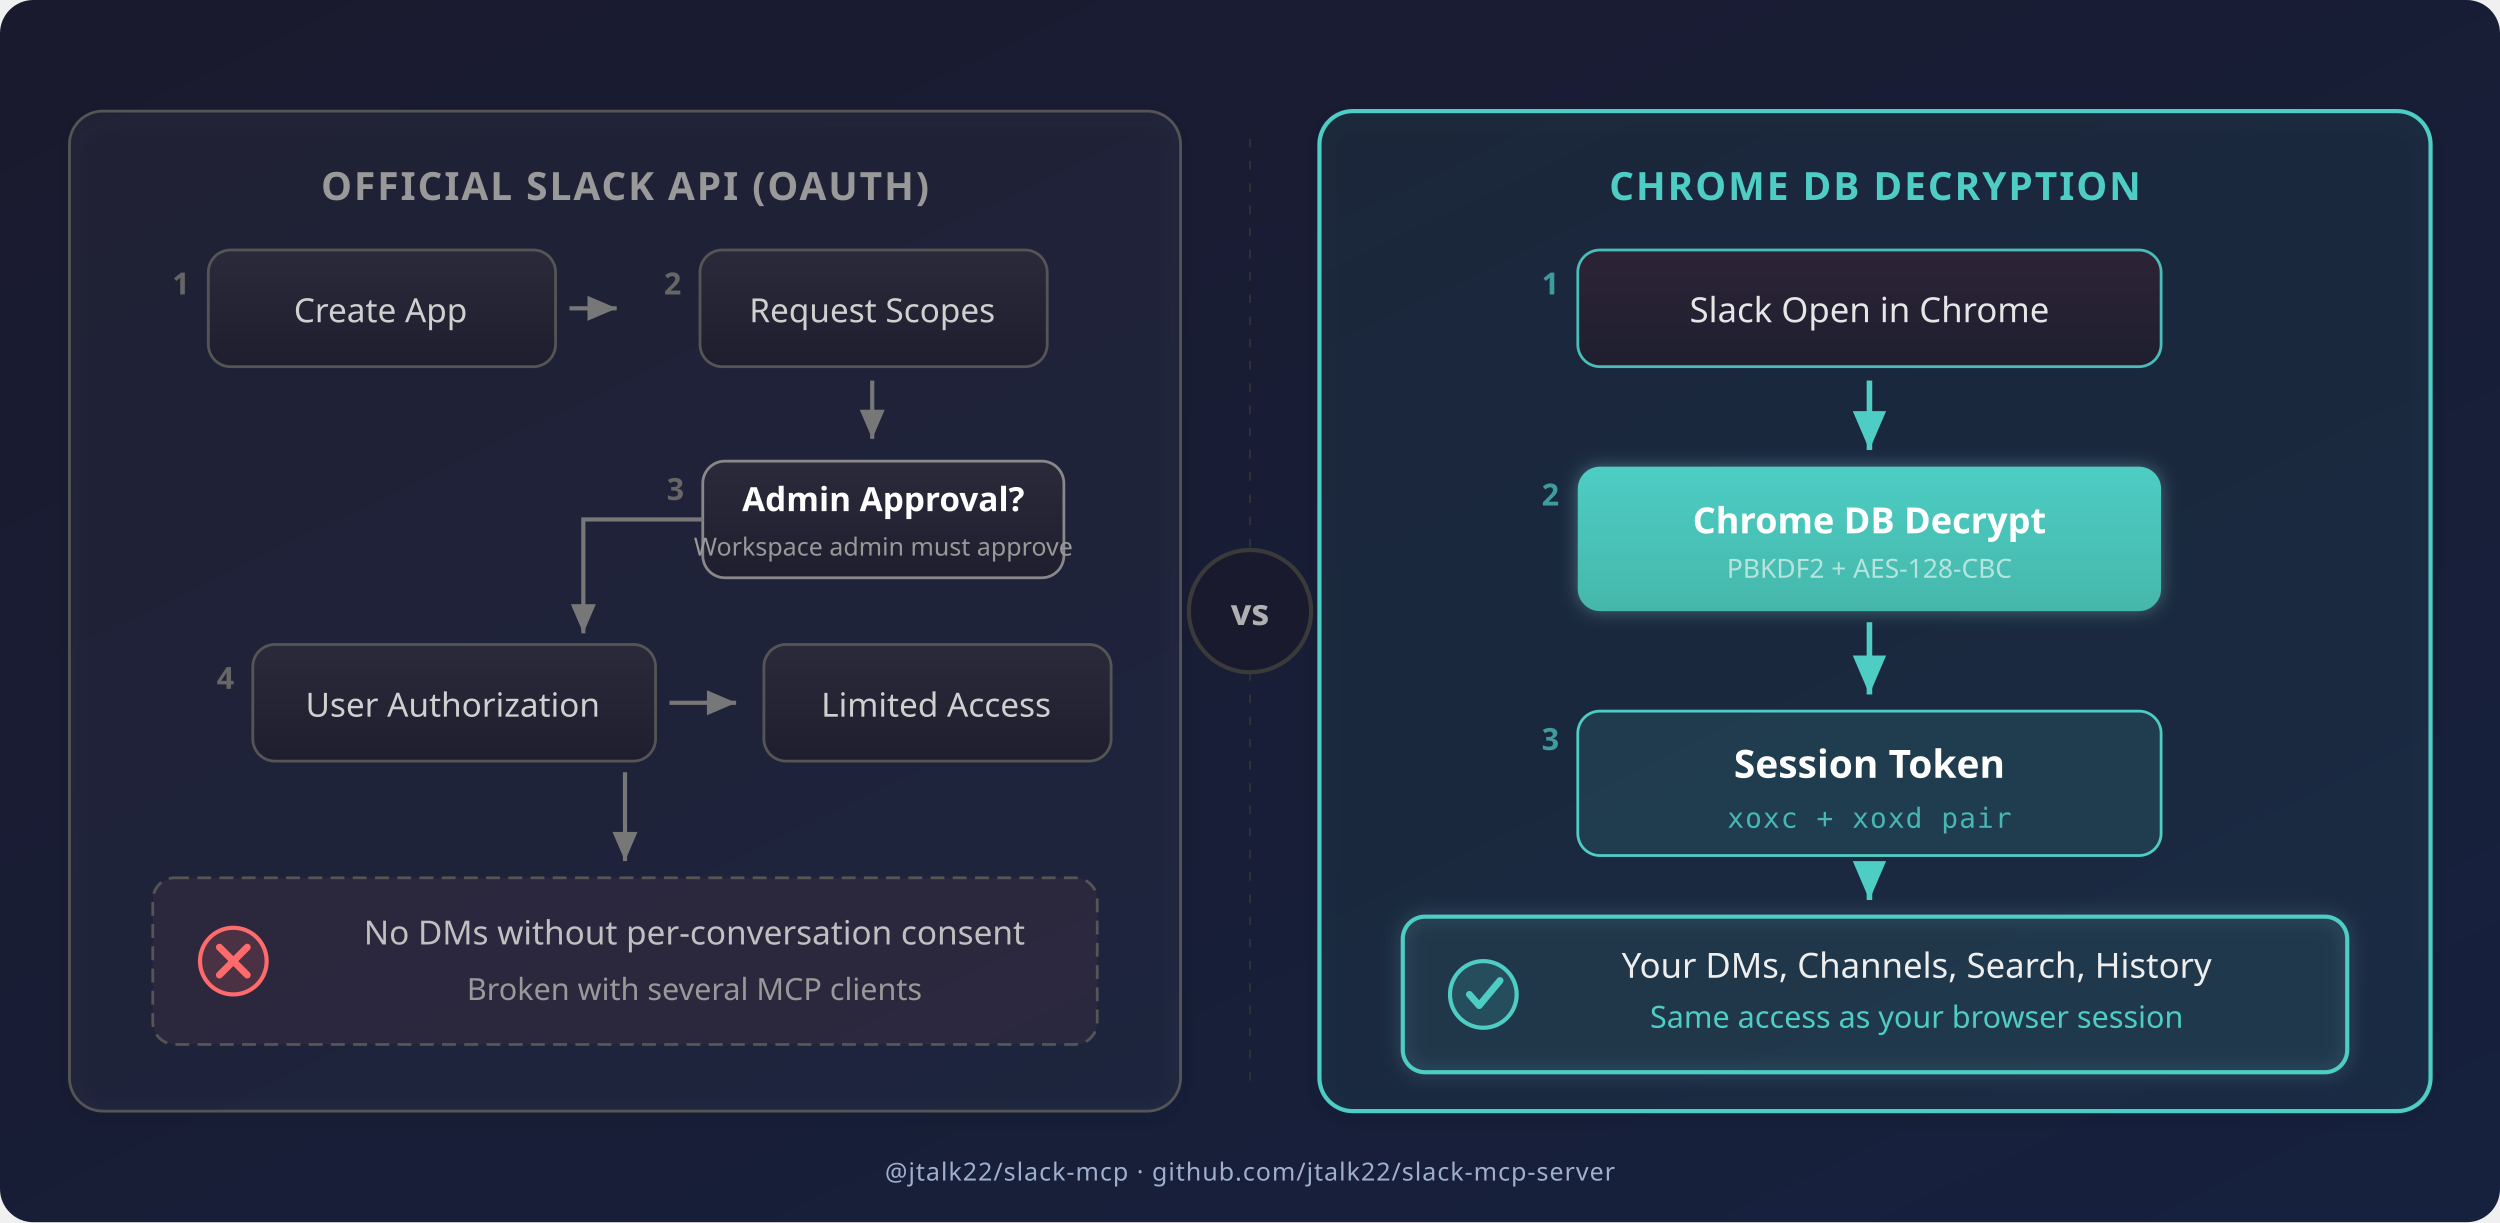
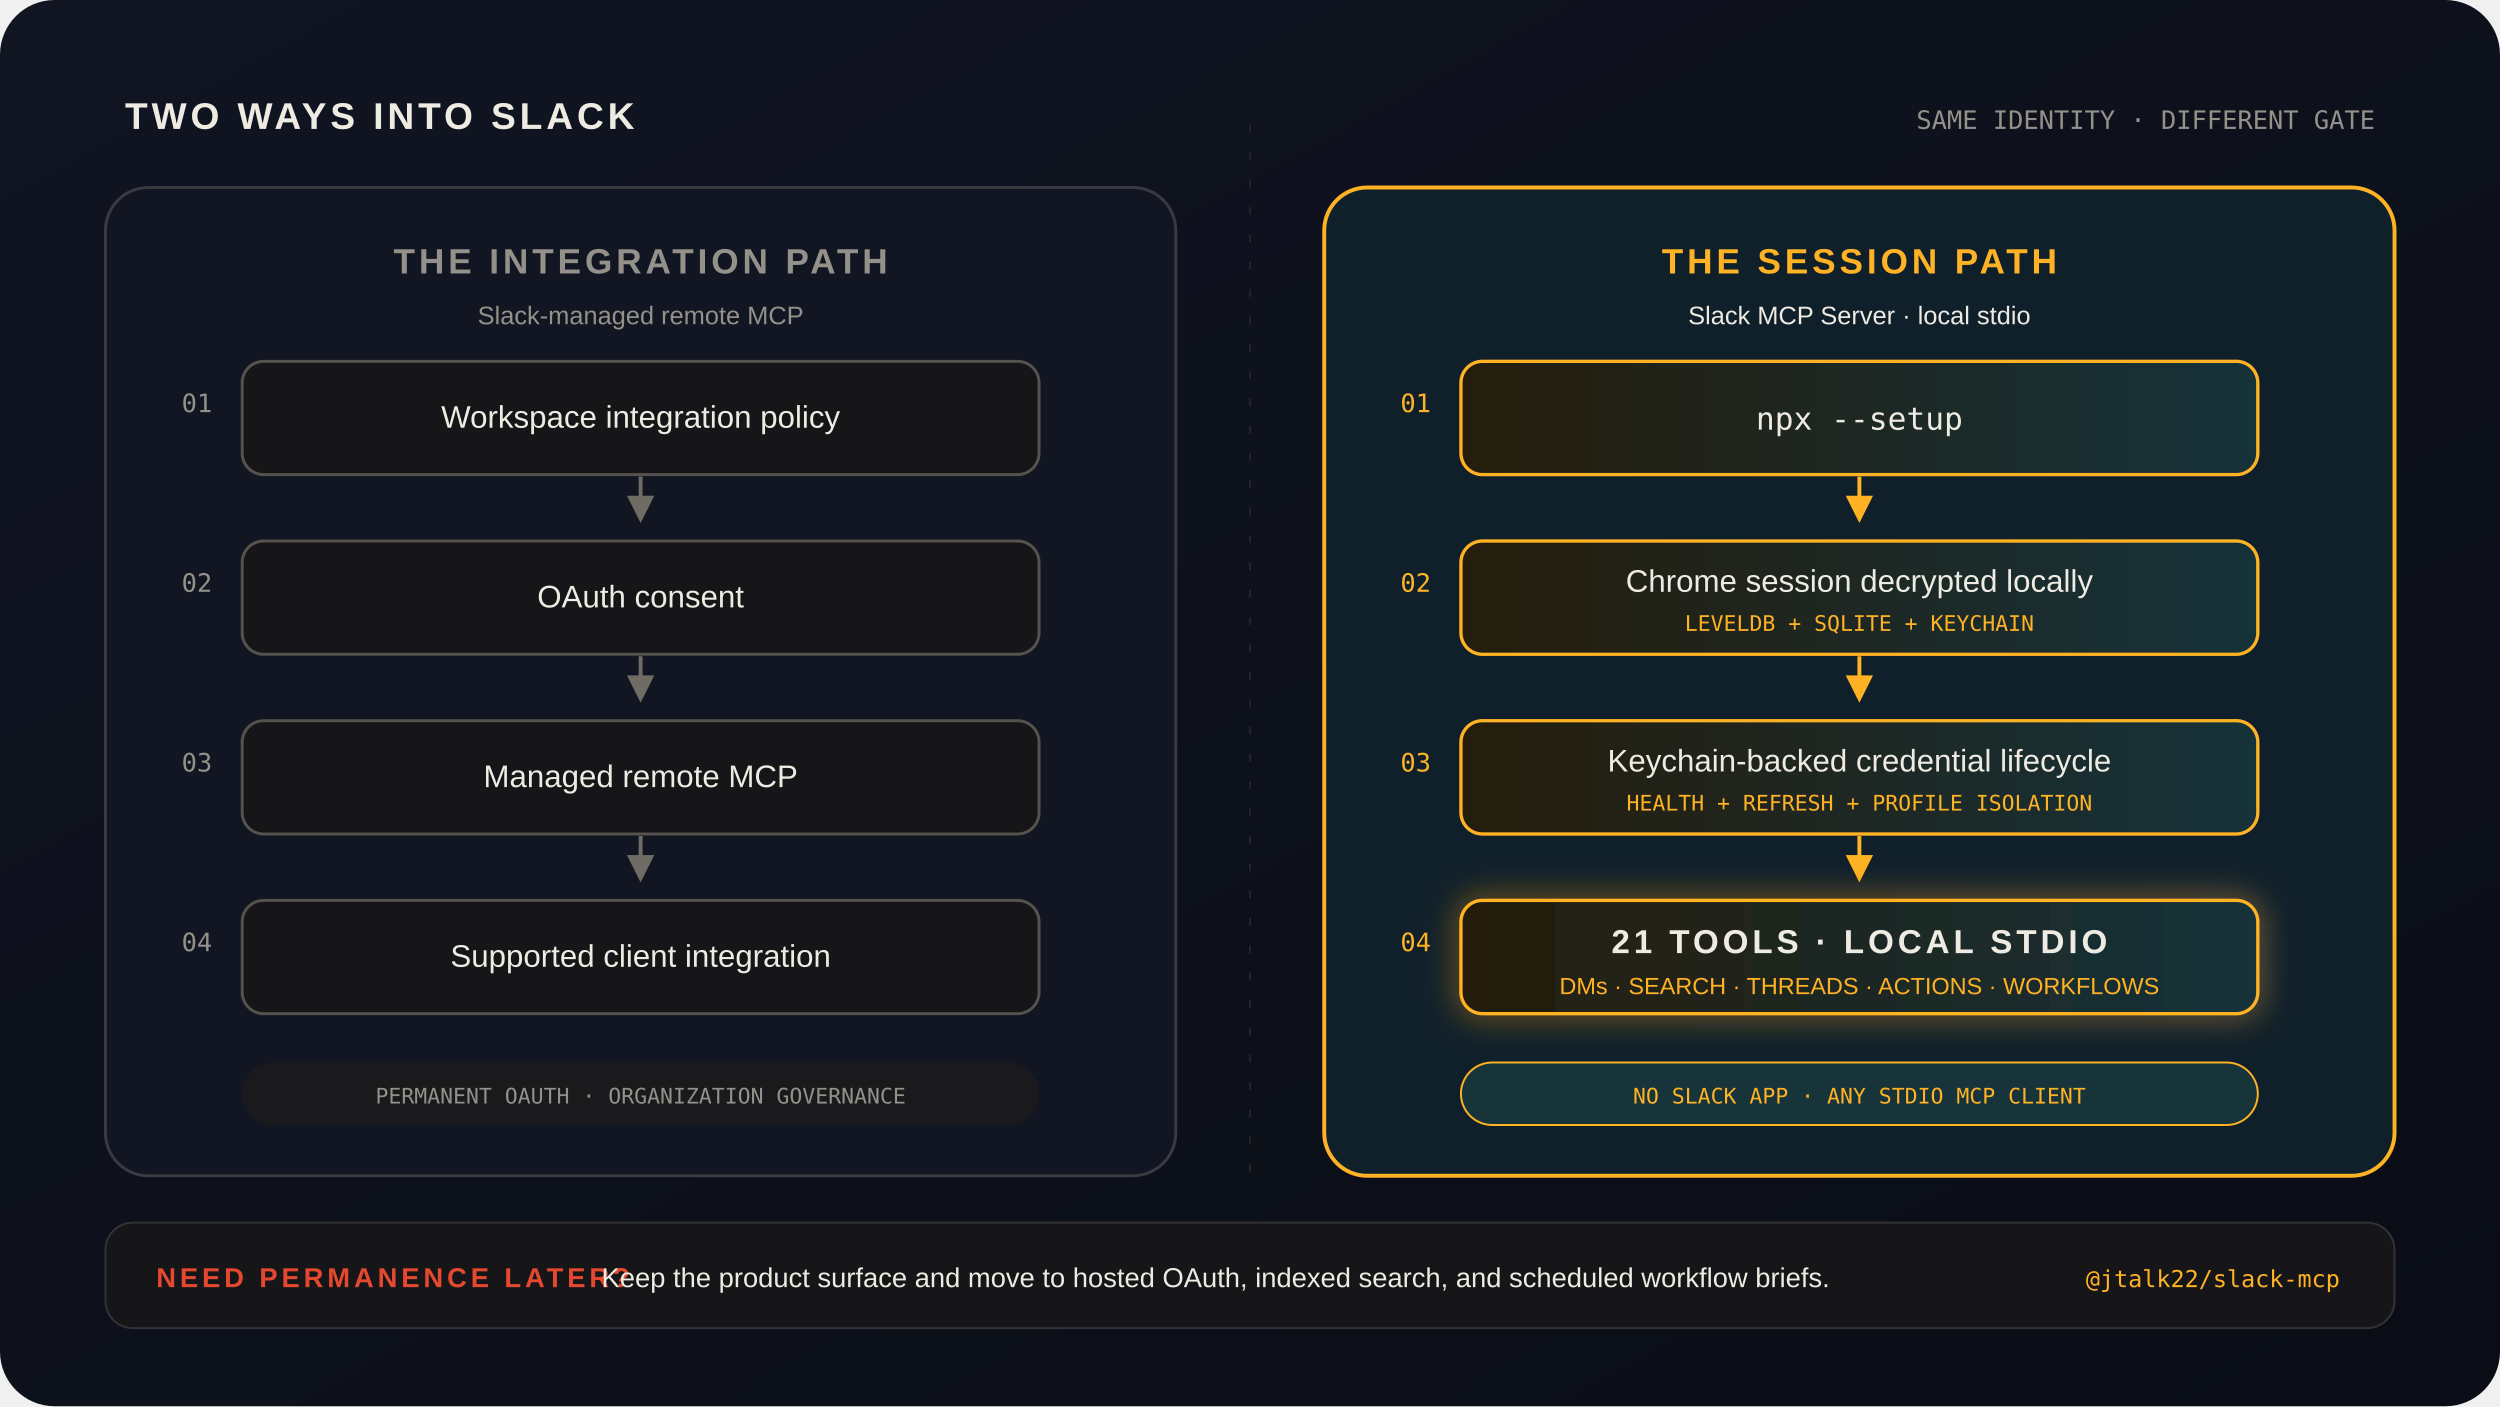
- <svg xmlns="http://www.w3.org/2000/svg" viewBox="0 0 900 440">
+ <svg xmlns="http://www.w3.org/2000/svg" width="1280" height="720" viewBox="0 0 1280 720" role="img" aria-labelledby="title desc">
  <defs>
-     <linearGradient id="bgGrad" x1="0%" y1="0%" x2="100%" y2="100%">
-       <stop offset="0%" style="stop-color:#1a1a2e" />
-       <stop offset="100%" style="stop-color:#16213e" />
+     <linearGradient id="ground" x1="0" y1="0" x2="1" y2="1">
+       <stop offset="0" stop-color="#111522" />
+       <stop offset="1" stop-color="#0a0d15" />
    </linearGradient>
-     <linearGradient id="boxGradMuted" x1="0%" y1="0%" x2="0%" y2="100%">
-       <stop offset="0%" style="stop-color:#2a2a3a" />
-       <stop offset="100%" style="stop-color:#1e1e2e" />
+     <linearGradient id="session" x1="0" y1="0" x2="1" y2="0">
+       <stop offset="0" stop-color="#251d0c" />
+       <stop offset="1" stop-color="#16323a" />
    </linearGradient>
-     <linearGradient id="boxGradOrange" x1="0%" y1="0%" x2="0%" y2="100%">
-       <stop offset="0%" style="stop-color:#4ecdc4" />
-       <stop offset="100%" style="stop-color:#45b7aa" />
-     </linearGradient>
-     <linearGradient id="boxGradOrangeSoft" x1="0%" y1="0%" x2="0%" y2="100%">
-       <stop offset="0%" style="stop-color:#2e2235" />
-       <stop offset="100%" style="stop-color:#1e1e2e" />
-     </linearGradient>
-     <filter id="glowOrange" x="-20%" y="-20%" width="140%" height="140%">
-       <feGaussianBlur in="SourceGraphic" stdDeviation="3" result="blur" />
-       <feColorMatrix in="blur" type="matrix" values="0 0 0 0 0.306  0 0 0 0 0.804  0 0 0 0 0.769  0 0 0 0.35 0" result="glow" />
+     <filter id="tealGlow" x="-40%" y="-40%" width="180%" height="180%">
+       <feGaussianBlur stdDeviation="8" result="blur" />
      <feMerge>
-         <feMergeNode in="glow" />
+         <feMergeNode in="blur" />
        <feMergeNode in="SourceGraphic" />
      </feMerge>
    </filter>
-     <filter id="shadow" x="-5%" y="-5%" width="115%" height="115%">
-       <feDropShadow dx="0" dy="2" stdDeviation="3" flood-color="#000000" flood-opacity="0.3" />
-     </filter>
-     <marker id="arrowMuted" markerWidth="8" markerHeight="8" refX="7" refY="3" orient="auto" markerUnits="strokeWidth">
-       <path d="M0,0 L0,6 L7,3 z" fill="#777777" />
+     <marker id="arrowMuted" viewBox="0 0 10 10" refX="8" refY="5" markerWidth="7" markerHeight="7" orient="auto-start-reverse">
+       <path d="M 0 0 L 10 5 L 0 10 z" fill="#6f6c64" />
    </marker>
-     <marker id="arrowOrange" markerWidth="8" markerHeight="8" refX="7" refY="3" orient="auto" markerUnits="strokeWidth">
-       <path d="M0,0 L0,6 L7,3 z" fill="#4ecdc4" />
+     <marker id="arrowTeal" viewBox="0 0 10 10" refX="8" refY="5" markerWidth="7" markerHeight="7" orient="auto-start-reverse">
+       <path d="M 0 0 L 10 5 L 0 10 z" fill="#ffb224" />
    </marker>
+     <style>
+       .display { font-family: "Arial Narrow", "Helvetica Neue", Arial, sans-serif; font-weight: 700; letter-spacing: 2px; }
+       .body { font-family: "Helvetica Neue", Arial, sans-serif; }
+       .mono { font-family: ui-monospace, SFMono-Regular, Menlo, Consolas, monospace; }
+       .step { fill: #161619; stroke: #55534d; stroke-width: 1.5; }
+       .step-right { fill: url(#session); stroke: #ffb224; stroke-width: 1.7; }
+       .muted { fill: #94918a; }
+       .paper { fill: #eeebe3; }
+       .teal { fill: #ffb224; }
+       .coral { fill: #e5482f; }
+     </style>
  </defs>
-   <rect width="900" height="440" fill="url(#bgGrad)" rx="12" />
-   <rect x="25" y="40" width="400" height="360" rx="12" fill="rgba(255,255,255,0.025)" stroke="#555555" stroke-width="1" filter="url(#shadow)" />
-   <text x="225" y="72" text-anchor="middle" fill="#999999" font-family="'Space Grotesk', 'Segoe UI', sans-serif" font-size="14" font-weight="600" letter-spacing="0.05em">OFFICIAL SLACK API (OAUTH)</text>
-   <text x="62" y="106" fill="#666666" font-family="'Space Grotesk', 'Segoe UI', sans-serif" font-size="11" font-weight="700">1</text>
-   <rect x="75" y="90" width="125" height="42" rx="8" fill="url(#boxGradMuted)" stroke="#555555" stroke-width="1" />
-   <text x="137" y="116" text-anchor="middle" fill="#d0d0d0" font-family="'IBM Plex Sans', 'Segoe UI', sans-serif" font-size="12">Create App</text>
-   <line x1="205" y1="111" x2="222" y2="111" stroke="#777777" stroke-width="1.5" marker-end="url(#arrowMuted)" />
-   <text x="239" y="106" fill="#666666" font-family="'Space Grotesk', 'Segoe UI', sans-serif" font-size="11" font-weight="700">2</text>
-   <rect x="252" y="90" width="125" height="42" rx="8" fill="url(#boxGradMuted)" stroke="#555555" stroke-width="1" />
-   <text x="314" y="116" text-anchor="middle" fill="#d0d0d0" font-family="'IBM Plex Sans', 'Segoe UI', sans-serif" font-size="12">Request Scopes</text>
-   <line x1="314" y1="137" x2="314" y2="158" stroke="#777777" stroke-width="1.5" marker-end="url(#arrowMuted)" />
-   <text x="240" y="180" fill="#666666" font-family="'Space Grotesk', 'Segoe UI', sans-serif" font-size="11" font-weight="700">3</text>
-   <rect x="253" y="166" width="130" height="42" rx="8" fill="url(#boxGradMuted)" stroke="#888888" stroke-width="1" />
-   <text x="318" y="184" text-anchor="middle" fill="#ffffff" font-family="'IBM Plex Sans', 'Segoe UI', sans-serif" font-size="12" font-weight="600">Admin Approval?</text>
-   <text x="318" y="200" text-anchor="middle" fill="#999999" font-family="'IBM Plex Sans', 'Segoe UI', sans-serif" font-size="9">Workspace admin must approve</text>
-   <path d="M 253 187 L 210 187 L 210 228" stroke="#777777" stroke-width="1.5" fill="none" marker-end="url(#arrowMuted)" />
-   <text x="78" y="248" fill="#666666" font-family="'Space Grotesk', 'Segoe UI', sans-serif" font-size="11" font-weight="700">4</text>
-   <rect x="91" y="232" width="145" height="42" rx="8" fill="url(#boxGradMuted)" stroke="#555555" stroke-width="1" />
-   <text x="163" y="258" text-anchor="middle" fill="#d0d0d0" font-family="'IBM Plex Sans', 'Segoe UI', sans-serif" font-size="12">User Authorization</text>
-   <line x1="241" y1="253" x2="265" y2="253" stroke="#777777" stroke-width="1.5" marker-end="url(#arrowMuted)" />
-   <text x="275" y="248" fill="#666666" font-family="'Space Grotesk', 'Segoe UI', sans-serif" font-size="11" font-weight="700">5</text>
-   <rect x="275" y="232" width="125" height="42" rx="8" fill="url(#boxGradMuted)" stroke="#555555" stroke-width="1" />
-   <text x="337" y="258" text-anchor="middle" fill="#d0d0d0" font-family="'IBM Plex Sans', 'Segoe UI', sans-serif" font-size="12">Limited Access</text>
-   <line x1="225" y1="278" x2="225" y2="310" stroke="#777777" stroke-width="1.5" marker-end="url(#arrowMuted)" />
-   <rect x="55" y="316" width="340" height="60" rx="8" fill="rgba(255,107,107,0.06)" stroke="#555555" stroke-width="1" stroke-dasharray="5,3" />
-   <circle cx="84" cy="346" r="12" fill="rgba(255,107,107,0.15)" stroke="#ff6b6b" stroke-width="1.5" />
-   <g transform="translate(84,346)">
-     <line x1="-5" y1="-5" x2="5" y2="5" stroke="#ff6b6b" stroke-width="2.5" stroke-linecap="round" />
-     <line x1="5" y1="-5" x2="-5" y2="5" stroke="#ff6b6b" stroke-width="2.5" stroke-linecap="round" />
+   <rect width="1280" height="720" rx="28" fill="url(#ground)" />
+   <path d="M640 64 V602" stroke="#242428" stroke-width="1" stroke-dasharray="4 10" />
+   <text x="64" y="66" class="display paper" font-size="19">TWO WAYS INTO SLACK</text>
+   <text x="1216" y="66" class="mono muted" font-size="13" text-anchor="end">SAME IDENTITY · DIFFERENT GATE</text>
+   <rect x="54" y="96" width="548" height="506" rx="22" fill="#121622" stroke="#3a3a40" stroke-width="1.5" />
+   <rect x="678" y="96" width="548" height="506" rx="22" fill="#10202b" stroke="#ffb224" stroke-width="2" />
+   <text x="328" y="140" class="display muted" font-size="18" text-anchor="middle">THE INTEGRATION PATH</text>
+   <text x="952" y="140" class="display teal" font-size="18" text-anchor="middle">THE SESSION PATH</text>
+   <text x="328" y="166" class="body muted" font-size="13" text-anchor="middle">Slack-managed remote MCP</text>
+   <text x="952" y="166" class="body paper" font-size="13" text-anchor="middle">Slack MCP Server · local stdio</text>
+   <g>
+     <text x="93" y="211" class="mono muted" font-size="13">01</text>
+     <rect x="124" y="185" width="408" height="58" rx="11" class="step" />
+     <text x="328" y="219" class="body paper" font-size="16" text-anchor="middle">Workspace integration policy</text>
+     <path d="M328 244 V265" stroke="#6f6c64" stroke-width="2" marker-end="url(#arrowMuted)" />
+     <text x="93" y="303" class="mono muted" font-size="13">02</text>
+     <rect x="124" y="277" width="408" height="58" rx="11" class="step" />
+     <text x="328" y="311" class="body paper" font-size="16" text-anchor="middle">OAuth consent</text>
+     <path d="M328 336 V357" stroke="#6f6c64" stroke-width="2" marker-end="url(#arrowMuted)" />
+     <text x="93" y="395" class="mono muted" font-size="13">03</text>
+     <rect x="124" y="369" width="408" height="58" rx="11" class="step" />
+     <text x="328" y="403" class="body paper" font-size="16" text-anchor="middle">Managed remote MCP</text>
+     <path d="M328 428 V449" stroke="#6f6c64" stroke-width="2" marker-end="url(#arrowMuted)" />
+     <text x="93" y="487" class="mono muted" font-size="13">04</text>
+     <rect x="124" y="461" width="408" height="58" rx="11" class="step" />
+     <text x="328" y="495" class="body paper" font-size="16" text-anchor="middle">Supported client integration</text>
  </g>
-   <text x="250" y="340" text-anchor="middle" fill="#c0c0c0" font-family="'IBM Plex Sans', 'Segoe UI', sans-serif" font-size="12">No DMs without per-conversation consent</text>
-   <text x="250" y="360" text-anchor="middle" fill="#999999" font-family="'IBM Plex Sans', 'Segoe UI', sans-serif" font-size="11">Broken with several MCP clients</text>
-   <rect x="475" y="40" width="400" height="360" rx="12" fill="rgba(78,205,196,0.05)" stroke="#4ecdc4" stroke-width="1.5" filter="url(#shadow)" />
-   <text x="675" y="72" text-anchor="middle" fill="#4ecdc4" font-family="'Space Grotesk', 'Segoe UI', sans-serif" font-size="14" font-weight="600" letter-spacing="0.05em">CHROME DB DECRYPTION</text>
-   <text x="555" y="106" fill="#4ecdc4" font-family="'Space Grotesk', 'Segoe UI', sans-serif" font-size="11" font-weight="700" opacity="0.7">1</text>
-   <rect x="568" y="90" width="210" height="42" rx="8" fill="url(#boxGradOrangeSoft)" stroke="#4ecdc4" stroke-width="1" opacity="0.9" />
-   <text x="673" y="116" text-anchor="middle" fill="#e6e6e6" font-family="'IBM Plex Sans', 'Segoe UI', sans-serif" font-size="12.5">Slack Open in Chrome</text>
-   <line x1="673" y1="137" x2="673" y2="162" stroke="#4ecdc4" stroke-width="2" marker-end="url(#arrowOrange)" />
-   <text x="555" y="182" fill="#4ecdc4" font-family="'Space Grotesk', 'Segoe UI', sans-serif" font-size="11" font-weight="700" opacity="0.7">2</text>
-   <rect x="568" y="168" width="210" height="52" rx="8" fill="url(#boxGradOrange)" filter="url(#glowOrange)" />
-   <text x="673" y="192" text-anchor="middle" fill="#ffffff" font-family="'IBM Plex Sans', 'Segoe UI', sans-serif" font-size="13" font-weight="600">Chrome DB Decrypt</text>
-   <text x="673" y="208" text-anchor="middle" fill="rgba(255,255,255,0.6)" font-family="'IBM Plex Sans', 'Segoe UI', sans-serif" font-size="9.5">PBKDF2 + AES-128-CBC</text>
-   <line x1="673" y1="224" x2="673" y2="250" stroke="#4ecdc4" stroke-width="2" marker-end="url(#arrowOrange)" />
-   <text x="555" y="270" fill="#4ecdc4" font-family="'Space Grotesk', 'Segoe UI', sans-serif" font-size="11" font-weight="700" opacity="0.7">3</text>
-   <rect x="568" y="256" width="210" height="52" rx="8" fill="rgba(78,205,196,0.12)" stroke="#4ecdc4" stroke-width="1" />
-   <text x="673" y="280" text-anchor="middle" fill="#ffffff" font-family="'IBM Plex Sans', 'Segoe UI', sans-serif" font-size="14" font-weight="700">Session Token</text>
-   <text x="673" y="298" text-anchor="middle" fill="rgba(78,205,196,0.85)" font-family="'IBM Plex Mono', 'SF Mono', Menlo, monospace" font-size="10" letter-spacing="0.04em">xoxc + xoxd pair</text>
-   <line x1="673" y1="312" x2="673" y2="324" stroke="#4ecdc4" stroke-width="2" marker-end="url(#arrowOrange)" />
-   <rect x="505" y="330" width="340" height="56" rx="8" fill="rgba(78,205,196,0.06)" stroke="#4ecdc4" stroke-width="1.5" filter="url(#glowOrange)" />
-   <circle cx="534" cy="358" r="12" fill="rgba(78,205,196,0.15)" stroke="#4ecdc4" stroke-width="1.5" />
-   <g transform="translate(534,358)">
-     <polyline points="-5,0 -1.5,4 6,-5" fill="none" stroke="#4ecdc4" stroke-width="2.5" stroke-linecap="round" stroke-linejoin="round" />
+   <g>
+     <text x="717" y="211" class="mono teal" font-size="13">01</text>
+     <rect x="748" y="185" width="408" height="58" rx="11" class="step-right" />
+     <text x="952" y="220" class="mono paper" font-size="16" text-anchor="middle">npx --setup</text>
+     <path d="M952 244 V265" stroke="#ffb224" stroke-width="2" marker-end="url(#arrowTeal)" />
+     <text x="717" y="303" class="mono teal" font-size="13">02</text>
+     <rect x="748" y="277" width="408" height="58" rx="11" class="step-right" />
+     <text x="952" y="303" class="body paper" font-size="16" text-anchor="middle">Chrome session decrypted locally</text>
+     <text x="952" y="323" class="mono teal" font-size="11" text-anchor="middle">LEVELDB + SQLITE + KEYCHAIN</text>
+     <path d="M952 336 V357" stroke="#ffb224" stroke-width="2" marker-end="url(#arrowTeal)" />
+     <text x="717" y="395" class="mono teal" font-size="13">03</text>
+     <rect x="748" y="369" width="408" height="58" rx="11" class="step-right" />
+     <text x="952" y="395" class="body paper" font-size="16" text-anchor="middle">Keychain-backed credential lifecycle</text>
+     <text x="952" y="415" class="mono teal" font-size="11" text-anchor="middle">HEALTH + REFRESH + PROFILE ISOLATION</text>
+     <path d="M952 428 V449" stroke="#ffb224" stroke-width="2" marker-end="url(#arrowTeal)" />
+     <text x="717" y="487" class="mono teal" font-size="13">04</text>
+     <rect x="748" y="461" width="408" height="58" rx="11" class="step-right" filter="url(#tealGlow)" />
+     <text x="952" y="488" class="display paper" font-size="17" text-anchor="middle">21 TOOLS · LOCAL STDIO</text>
+     <text x="952" y="509" class="body teal" font-size="12" text-anchor="middle">DMs · SEARCH · THREADS · ACTIONS · WORKFLOWS</text>
  </g>
-   <text x="690" y="352" text-anchor="middle" fill="#eeeeee" font-family="'IBM Plex Sans', 'Segoe UI', sans-serif" font-size="12.5" font-weight="500">Your DMs, Channels, Search, History</text>
-   <text x="690" y="370" text-anchor="middle" fill="#4ecdc4" font-family="'IBM Plex Sans', 'Segoe UI', sans-serif" font-size="11">Same access as your browser session</text>
-   <line x1="450" y1="50" x2="450" y2="198" stroke="#3a3a3a" stroke-width="0.5" stroke-dasharray="3,5" />
-   <circle cx="450" cy="220" r="22" fill="#1a1a2e" stroke="#3a3a3a" stroke-width="1.5" />
-   <text x="450" y="225" text-anchor="middle" fill="#b0b0b0" font-family="'Space Grotesk', 'Segoe UI', sans-serif" font-size="13" font-weight="600">vs</text>
-   <line x1="450" y1="242" x2="450" y2="390" stroke="#3a3a3a" stroke-width="0.5" stroke-dasharray="3,5" />
-   <text x="450" y="425" text-anchor="middle" fill="#9fb0cf" font-family="'IBM Plex Sans', 'Segoe UI', sans-serif" font-size="9" letter-spacing="0.04em">@jtalk22/slack-mcp · github.com/jtalk22/slack-mcp-server</text>
+   <rect x="124" y="544" width="408" height="32" rx="16" fill="#1a1a1d" />
+   <text x="328" y="565" class="mono muted" font-size="11" text-anchor="middle">PERMANENT OAUTH · ORGANIZATION GOVERNANCE</text>
+   <rect x="748" y="544" width="408" height="32" rx="16" fill="#17343a" stroke="#ffb224" stroke-width="1" />
+   <text x="952" y="565" class="mono teal" font-size="11" text-anchor="middle">NO SLACK APP · ANY STDIO MCP CLIENT</text>
+   <rect x="54" y="626" width="1172" height="54" rx="14" fill="#161619" stroke="#323237" />
+   <text x="80" y="659" class="display coral" font-size="14">NEED PERMANENCE LATER?</text>
+   <text x="308" y="659" class="body paper" font-size="14">Keep the product surface and move to hosted OAuth, indexed search, and scheduled workflow briefs.</text>
+   <text x="1198" y="659" class="mono teal" font-size="12" text-anchor="end">@jtalk22/slack-mcp</text>
</svg>
